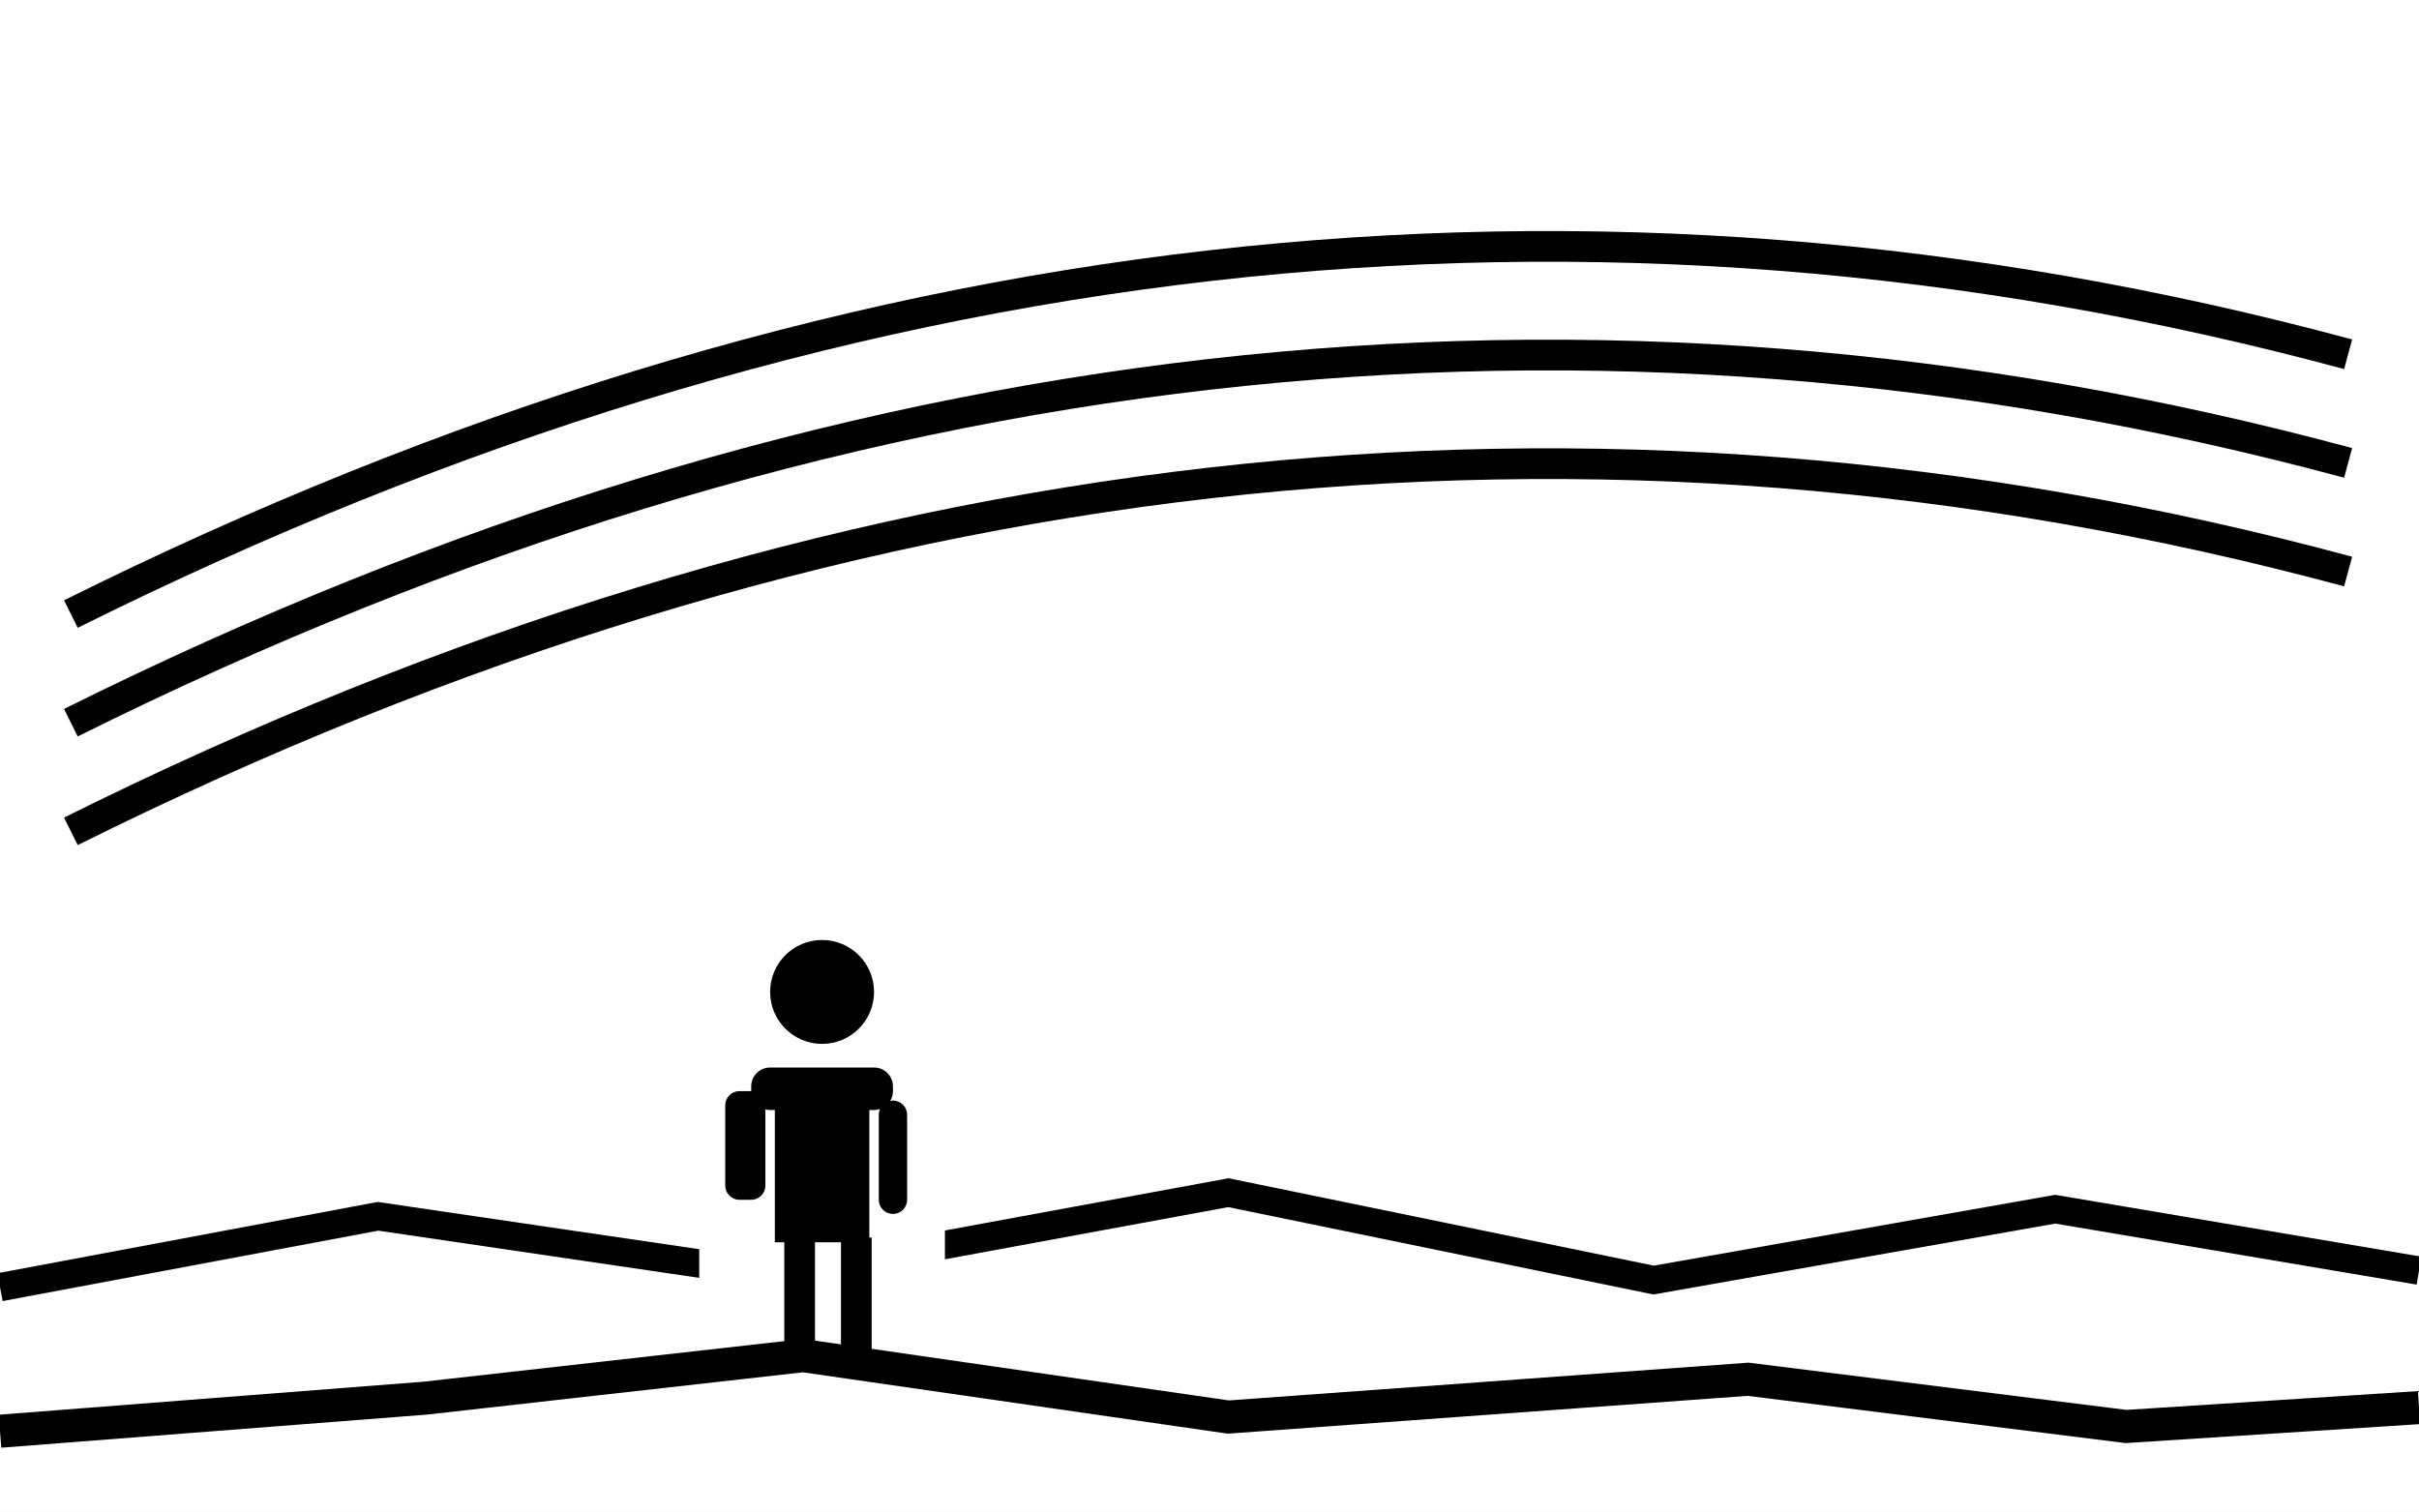
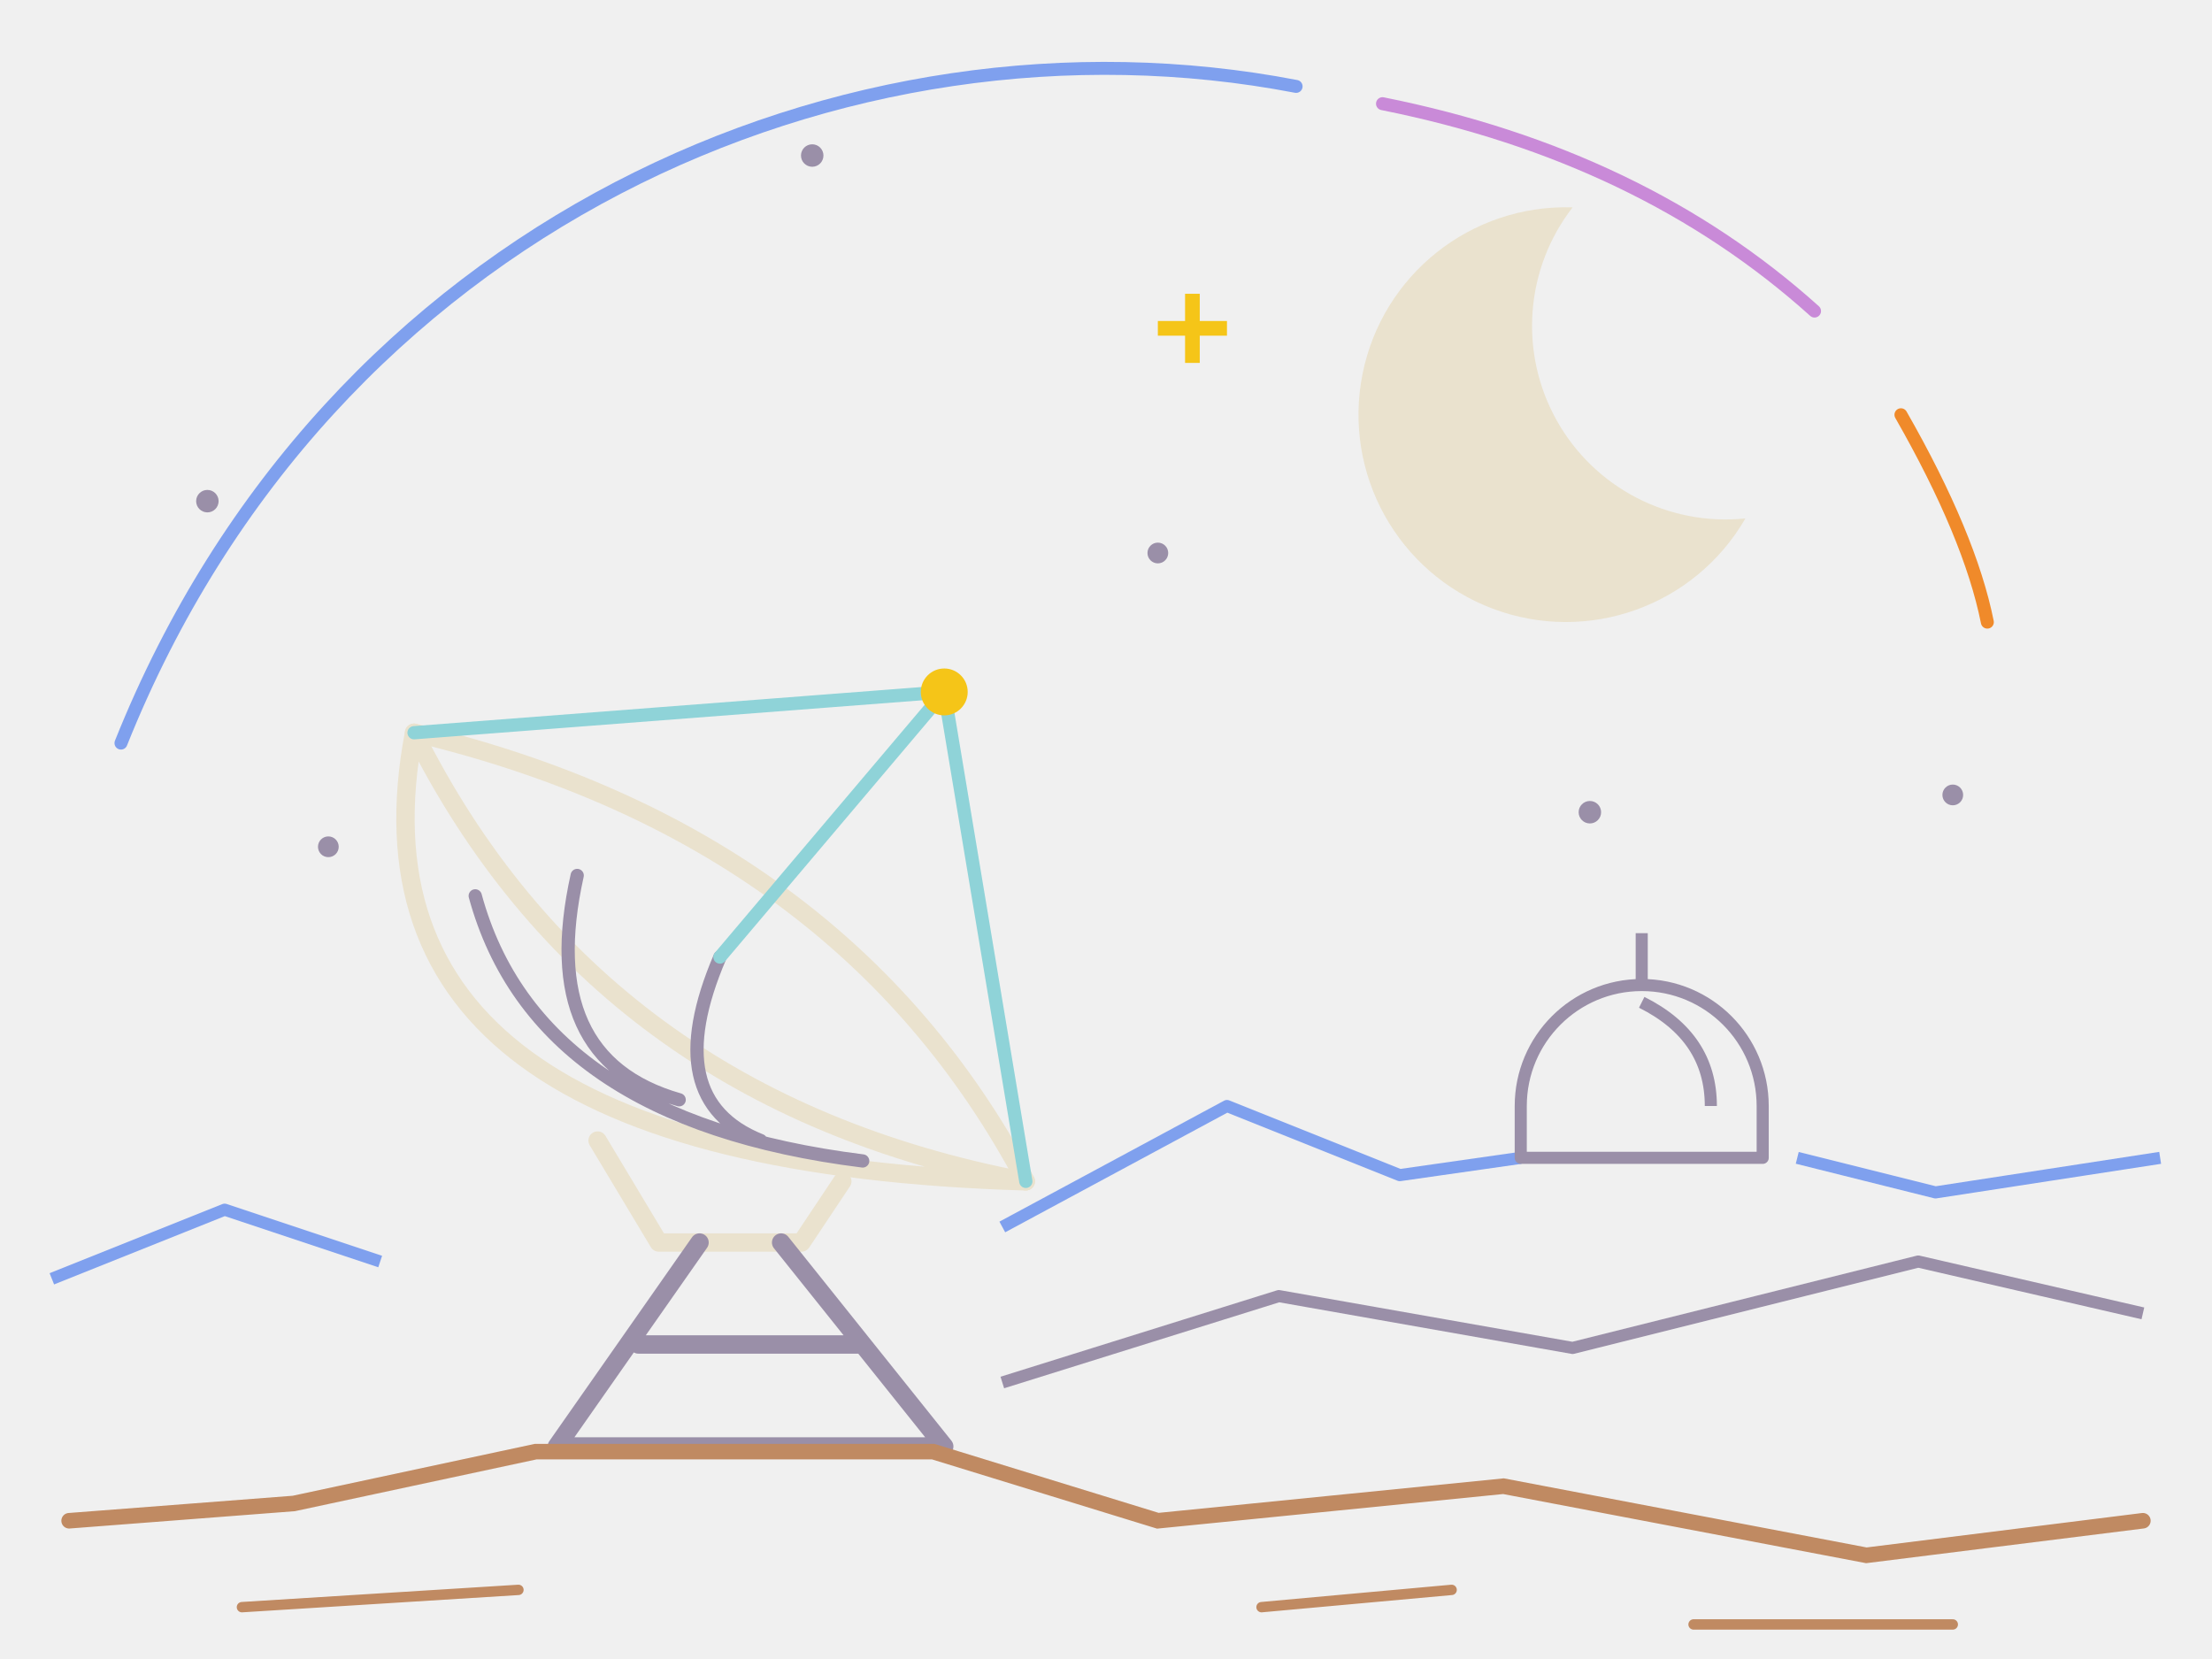
- <svg xmlns="http://www.w3.org/2000/svg" width="1024" height="640" viewBox="0 0 1024 640">
-   <rect width="1024" height="640" fill="white" />
-   <path d="M 30 260 Q 512 20 994 150" fill="none" stroke="black" stroke-width="13" />
-   <path d="M 30 306 Q 512 66 994 196" fill="none" stroke="black" stroke-width="13" />
-   <path d="M 30 352 Q 512 112 994 242" fill="none" stroke="black" stroke-width="13" />
-   <path d="M 0 545 L 160 515 L 330 540 L 520 505 L 700 542 L 870 512 L 1024 538" fill="none" stroke="black" stroke-width="12" />
-   <rect x="296" y="380" width="104" height="182" fill="white" />
-   <path d="M 0 606 L 180 592 L 340 574 L 520 600 L 740 584 L 900 604 L 1024 596" fill="none" stroke="black" stroke-width="14" />
-   <g fill="black">
-     <circle cx="348" cy="420" r="22" />
-     <rect x="318" y="452" width="60" height="18" rx="8" />
-     <rect x="328" y="468" width="40" height="58" />
-     <rect x="307" y="462" width="17" height="46" rx="6" />
-     <rect x="372" y="466" width="12" height="48" rx="6" />
-     <rect x="332" y="524" width="13" height="52" />
-     <rect x="356" y="524" width="13" height="52" />
+ <svg xmlns="http://www.w3.org/2000/svg" width="128" height="96" viewBox="0 0 128 96">
+   <g fill="#9a8fa8">
+     <circle cx="12" cy="29" r="0.65" />
+     <circle cx="47" cy="9" r="0.65" />
+     <circle cx="67" cy="32" r="0.6" />
+     <circle cx="113" cy="46" r="0.6" />
+     <circle cx="19" cy="49" r="0.6" />
+     <circle cx="92" cy="47" r="0.65" />
+   </g>
+   <path d="M 91 12 A 12 12 0 1 0 101 30 A 11.2 11.2 0 0 1 91 12 Z" fill="#eae2ce" />
+   <path d="M 67 19 H 71 M 69 17 V 21" stroke="#f5c518" stroke-width="0.85" />
+   <g fill="none" stroke-linecap="round" stroke-width="0.75">
+     <path d="M 7 43 C 19 13 49 0 75 5" stroke="#7fa0ee" />
+     <path d="M 80 6 Q 95 9 105 18" stroke="#c98ad8" />
+     <path d="M 110 24 Q 114 31 115 36" stroke="#f08a2a" />
+   </g>
+   <g fill="none" stroke="#7fa0ee" stroke-width="0.7" stroke-linejoin="round">
+     <path d="M 3 74 L 13 70 L 22 73 M 58 71 L 71 64 L 81 68 L 88 67 M 104 67 L 112 69 L 125 67" />
+     <path d="M 88 67 V 64 A 7 7 0 0 1 102 64 V 67 Z M 95 57 V 54 M 95 58 Q 99 60 99 64" stroke="#9a8fa8" />
+     <path d="M 58 80 L 74 75 L 91 78 L 111 73 L 124 76" stroke="#9a8fa8" />
+   </g>
+   <g transform="translate(-2 7) scale(1.18)" fill="none" stroke="#eae2ce" stroke-width="0.9" stroke-linecap="round" stroke-linejoin="round">
+     <path d="M 22 30 Q 18 51 52 52 Q 31 48 22 30 Z" />
+     <path d="M 22 30 Q 43 35 52 52" />
+     <path d="M 25 38 Q 28 49 44 51 M 30 37 Q 28 46 35 48 M 37 41 Q 34 48 39 50" stroke="#9a8fa8" stroke-width="0.65" />
+     <path d="M 22 30 L 48 28 L 52 52 M 37 41 L 48 28" stroke="#8fd3d8" stroke-width="0.65" />
+     <path d="M 31 50 L 34 55 L 41 55 L 43 52" />
+     <path d="M 36 55 L 29 65 H 48 L 40 55 M 33 60 H 44" stroke="#9a8fa8" />
+     <circle cx="48" cy="28" r="1.15" fill="#f5c518" stroke="none" />
+   </g>
+   <g fill="none" stroke="#c08a62" stroke-linecap="round">
+     <path d="M 4 88 L 17 87 L 31 84 L 54 84 L 67 88 L 87 86 L 108 90 L 124 88" stroke-width="0.9" />
+     <path d="M 14 93 L 30 92 M 73 93 L 84 92 M 98 94 L 113 94" stroke-width="0.6" />
  </g>
</svg>
